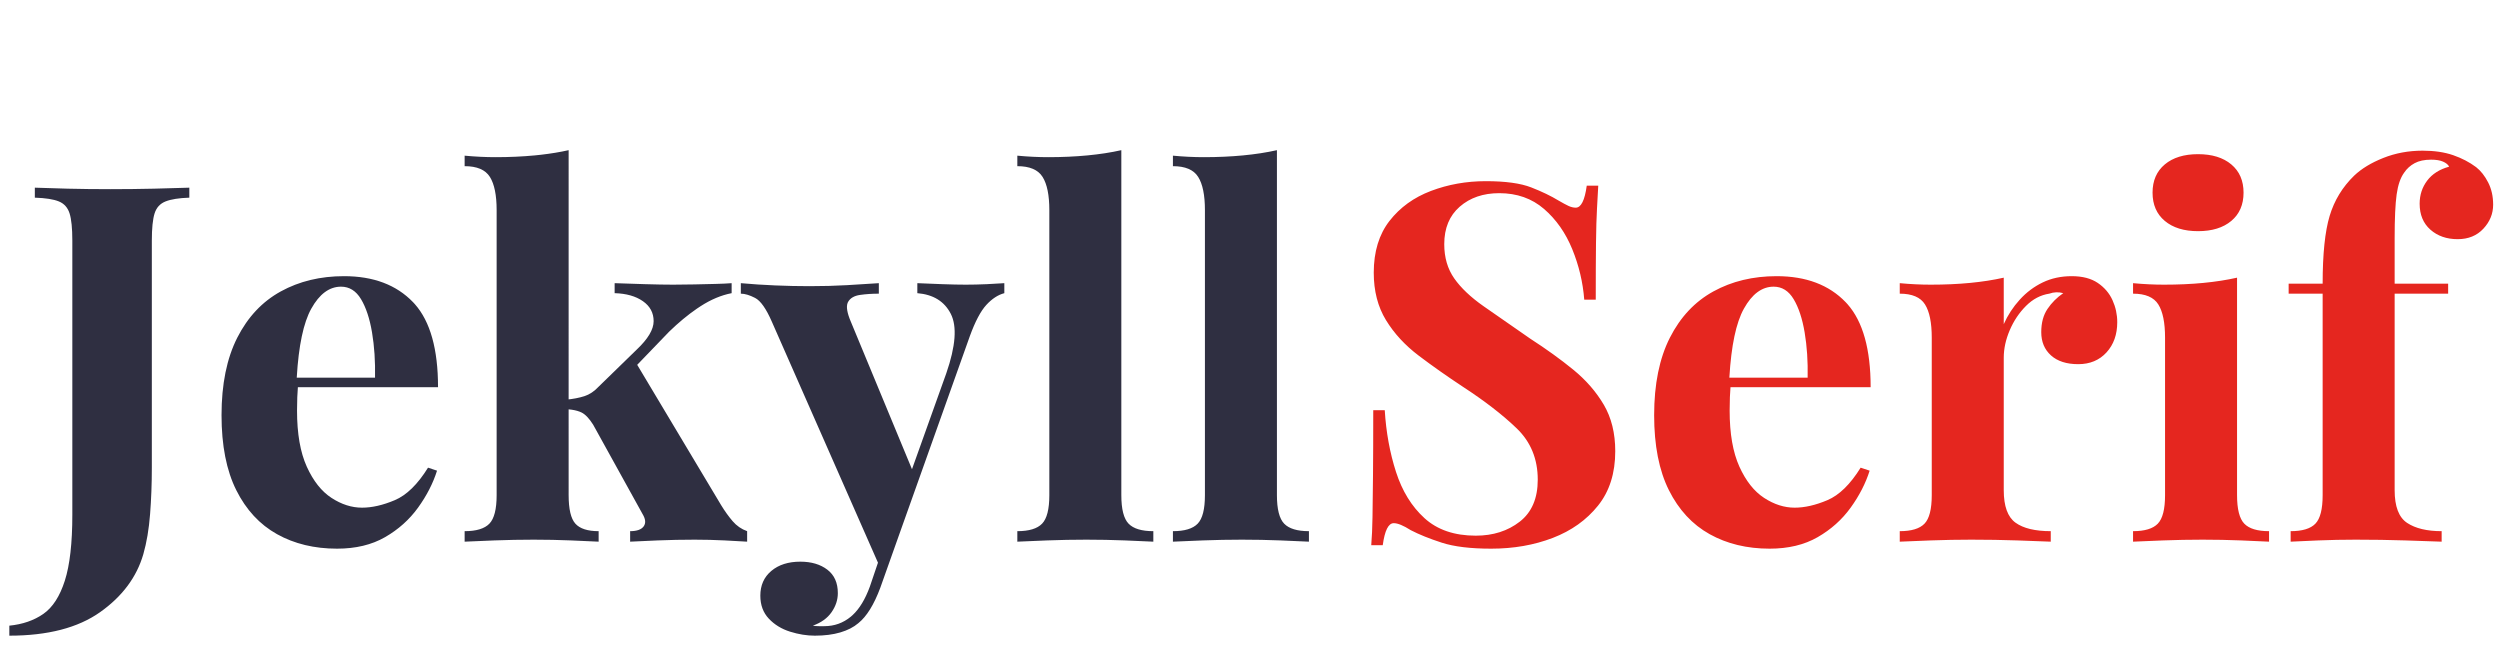
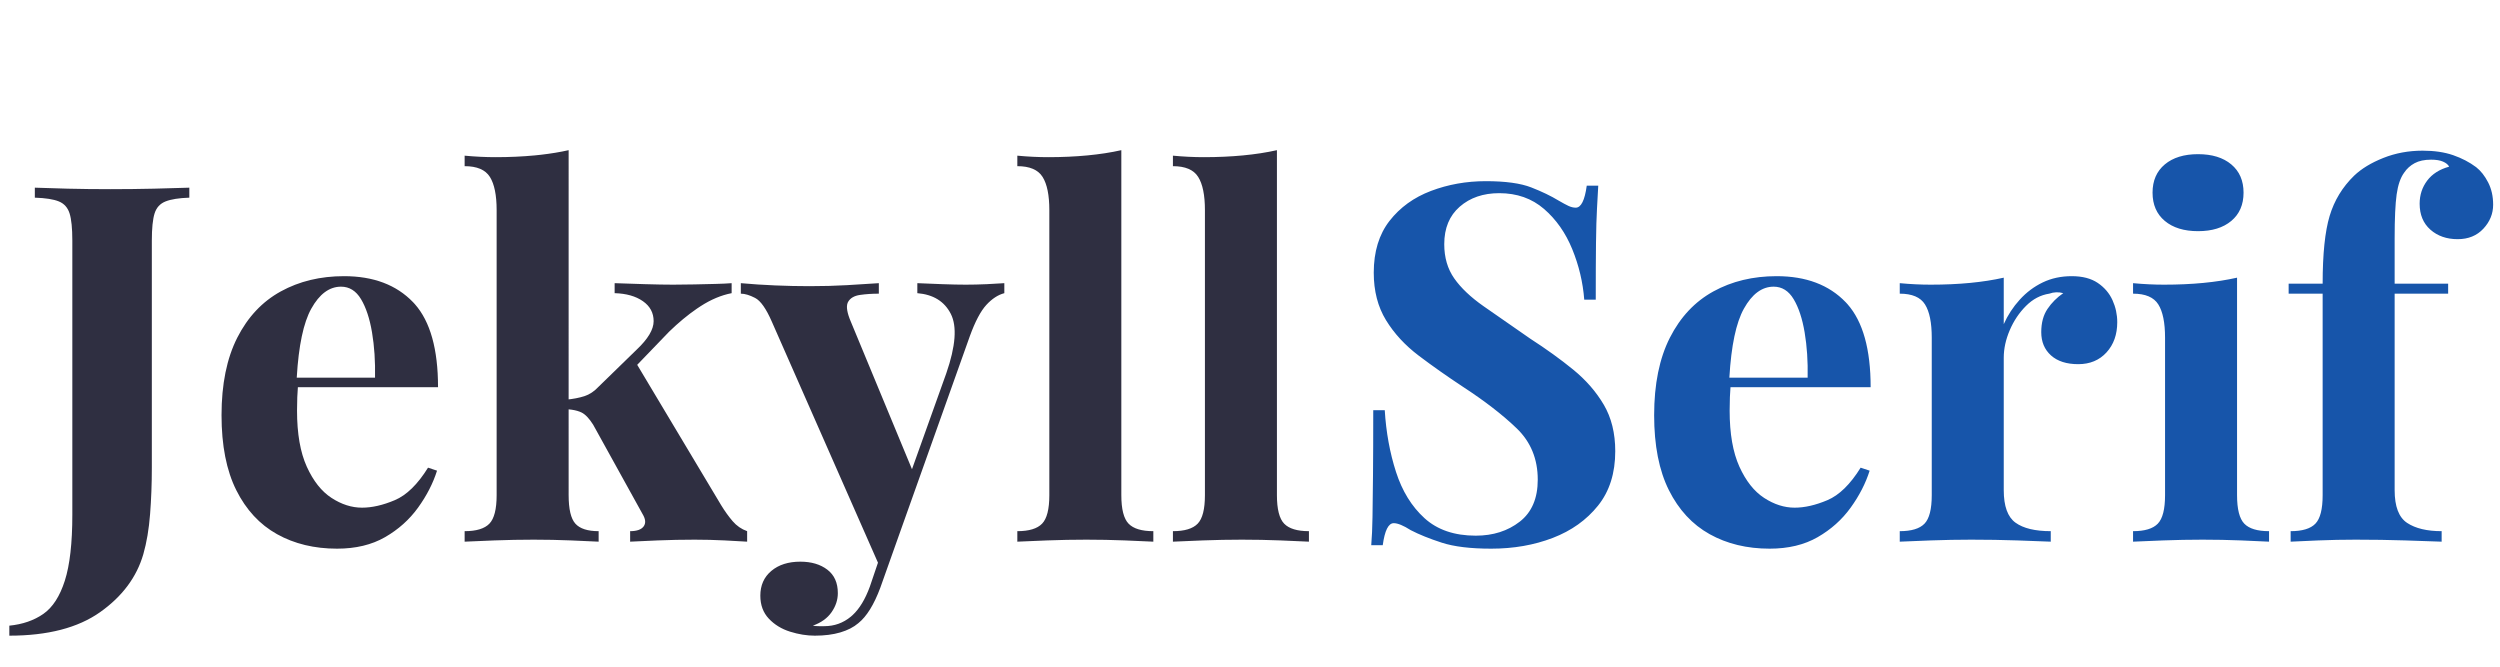
<svg xmlns="http://www.w3.org/2000/svg" width="240px" height="64px" viewBox="0 0 240 64" version="1.1">
  <g id="Page-1" stroke="none" stroke-width="1" fill="none" fill-rule="evenodd">
    <g id="logo" transform="translate(2, 0)" fill-rule="nonzero">
      <path id="Jekyll" fill="#2f2f41" d="M-1.104,61.024 C2.576,61.024 5.48,60.272 7.608,58.768 C9.736,57.264 11.12,55.408 11.76,53.2 C12.08,52.08 12.296,50.8 12.408,49.36 C12.52,47.92 12.576,46.44 12.576,44.92 L12.576,44.92 L12.576,23.104 C12.576,21.92 12.664,21.048 12.84,20.488 C13.016,19.928 13.368,19.544 13.896,19.336 C14.424,19.128 15.184,19.008 16.176,18.976 L16.176,18.976 L16.176,18.016 C15.28,18.048 14.152,18.08 12.792,18.112 C11.432,18.144 10.032,18.16 8.592,18.16 C7.152,18.16 5.784,18.144 4.488,18.112 C3.192,18.08 2.144,18.048 1.344,18.016 L1.344,18.016 L1.344,18.976 C2.368,19.008 3.136,19.128 3.648,19.336 C4.16,19.544 4.504,19.928 4.68,20.488 C4.856,21.048 4.944,21.92 4.944,23.104 L4.944,23.104 L4.944,49.408 C4.944,52.128 4.704,54.24 4.224,55.744 C3.744,57.248 3.056,58.312 2.16,58.936 C1.264,59.56 0.176,59.936 -1.104,60.064 L-1.104,60.064 L-1.104,61.024 Z M30.355,52.672 C32.147,52.672 33.683,52.304 34.963,51.568 C36.243,50.832 37.299,49.888 38.131,48.736 C38.963,47.584 39.571,46.4 39.955,45.184 L39.955,45.184 L39.091,44.896 C38.099,46.496 37.035,47.536 35.899,48.016 C34.763,48.496 33.715,48.736 32.755,48.736 C31.763,48.736 30.787,48.424 29.827,47.8 C28.867,47.176 28.075,46.176 27.451,44.8 C26.827,43.424 26.515,41.632 26.515,39.424 C26.515,38.976 26.523,38.544 26.539,38.128 C26.555,37.712 26.579,37.312 26.611,36.928 L26.593,37.168 L40.051,37.168 C40.051,33.532 39.309,30.875 37.826,29.197 L37.651,29.008 C36.051,27.344 33.843,26.512 31.027,26.512 C28.755,26.512 26.731,27 24.955,27.976 C23.179,28.952 21.787,30.432 20.779,32.416 C19.771,34.4 19.267,36.88 19.267,39.856 C19.267,42.768 19.739,45.168 20.683,47.056 C21.627,48.944 22.931,50.352 24.595,51.28 C26.259,52.208 28.179,52.672 30.355,52.672 Z M26.49,36.22 C26.669,33.175 27.133,30.979 27.883,29.632 C28.667,28.224 29.619,27.52 30.739,27.52 C31.539,27.52 32.179,27.92 32.659,28.72 C33.139,29.52 33.491,30.584 33.715,31.912 C33.939,33.24 34.035,34.688 34.003,36.256 L34.003,36.256 L26.487,36.256 L26.49,36.22 Z M69.725,52 L69.725,50.992 C69.181,50.8 68.717,50.48 68.333,50.032 C67.949,49.584 67.581,49.072 67.229,48.496 L67.229,48.496 L59.172,35.023 L62.237,31.84 C63.133,30.972 64.016,30.239 64.888,29.64 L65.261,29.392 C66.253,28.752 67.245,28.336 68.237,28.144 L68.237,28.144 L68.237,27.184 C67.853,27.216 67.341,27.24 66.701,27.256 C66.061,27.272 65.381,27.288 64.661,27.304 C63.941,27.32 63.261,27.328 62.621,27.328 C61.885,27.328 60.989,27.312 59.933,27.28 C58.877,27.248 57.901,27.216 57.005,27.184 L57.005,27.184 L57.005,28.144 C58.125,28.176 59.029,28.432 59.717,28.912 C60.405,29.392 60.749,30.032 60.749,30.832 C60.749,31.632 60.205,32.544 59.117,33.568 L59.117,33.568 L55.469,37.12 C55.053,37.568 54.597,37.872 54.101,38.032 C53.605,38.192 53.021,38.304 52.349,38.368 L52.588,38.342 L52.589,14.416 C51.762,14.603 50.869,14.75 49.909,14.859 L49.325,14.92 C48.141,15.032 46.893,15.088 45.581,15.088 C44.621,15.088 43.629,15.04 42.605,14.944 L42.605,14.944 L42.605,15.952 C43.789,15.952 44.597,16.296 45.029,16.984 C45.461,17.672 45.677,18.736 45.677,20.176 L45.677,20.176 L45.677,47.536 C45.677,48.88 45.445,49.792 44.981,50.272 C44.517,50.752 43.725,50.992 42.605,50.992 L42.605,50.992 L42.605,52 C43.245,51.968 44.197,51.928 45.461,51.88 C46.725,51.832 47.981,51.808 49.229,51.808 C50.445,51.808 51.637,51.832 52.805,51.88 C53.973,51.928 54.861,51.968 55.469,52 L55.469,52 L55.469,50.992 C54.413,50.992 53.669,50.752 53.237,50.272 C52.805,49.792 52.589,48.88 52.589,47.536 L52.589,47.536 L52.588,39.298 L52.602,39.298 C53.012,39.336 53.36,39.41 53.648,39.521 L53.813,39.592 C54.181,39.768 54.557,40.16 54.941,40.768 L54.941,40.768 L59.693,49.36 C59.981,49.84 60.013,50.232 59.789,50.536 C59.565,50.84 59.133,50.992 58.493,50.992 L58.493,50.992 L58.493,52 C59.069,51.968 59.949,51.928 61.133,51.88 C62.317,51.832 63.501,51.808 64.685,51.808 C65.645,51.808 66.605,51.832 67.565,51.88 C68.525,51.928 69.245,51.968 69.725,52 L69.725,52 Z M76.224,61.024 C77.152,61.024 77.968,60.92 78.672,60.712 C79.376,60.504 79.952,60.208 80.4,59.824 C81.2,59.184 81.904,58.048 82.512,56.416 L82.512,56.416 L84.336,51.28 L91.104,32.272 C91.616,30.864 92.144,29.864 92.688,29.272 C93.232,28.68 93.808,28.304 94.416,28.144 L94.416,28.144 L94.416,27.184 C94,27.216 93.44,27.248 92.736,27.28 C92.032,27.312 91.36,27.328 90.72,27.328 C90.08,27.328 89.328,27.312 88.464,27.28 C87.6,27.248 86.8,27.216 86.064,27.184 L86.064,27.184 L86.064,28.144 C87.6,28.272 88.672,28.936 89.28,30.136 C89.888,31.336 89.744,33.232 88.848,35.824 L88.848,35.824 L85.55,45.046 L79.68,30.88 C79.325,30.053 79.223,29.451 79.373,29.074 L79.416,28.984 C79.624,28.616 80.008,28.392 80.568,28.312 C81.128,28.232 81.728,28.192 82.368,28.192 L82.368,28.192 L82.368,27.184 C81.408,27.248 80.384,27.312 79.296,27.376 C78.208,27.44 77.008,27.472 75.696,27.472 C74.64,27.472 73.544,27.448 72.408,27.4 C71.272,27.352 70.176,27.28 69.12,27.184 L69.12,27.184 L69.12,28.192 C69.504,28.192 69.96,28.328 70.488,28.6 C71.016,28.872 71.552,29.632 72.096,30.88 L72.096,30.88 L82.285,54.018 L81.504,56.32 C81.061,57.531 80.509,58.442 79.847,59.053 L79.68,59.2 C78.944,59.808 78.096,60.112 77.136,60.112 L77.136,60.112 L76.608,60.112 C76.384,60.112 76.192,60.096 76.032,60.064 C76.832,59.776 77.432,59.344 77.832,58.768 C78.232,58.192 78.432,57.584 78.432,56.944 C78.432,55.952 78.096,55.2 77.424,54.688 C76.752,54.176 75.888,53.92 74.832,53.92 C73.68,53.92 72.752,54.216 72.048,54.808 C71.344,55.4 70.992,56.192 70.992,57.184 C70.992,58.08 71.264,58.816 71.808,59.392 C72.352,59.968 73.032,60.384 73.848,60.64 C74.664,60.896 75.456,61.024 76.224,61.024 Z M108.72,52 L108.72,50.992 C107.6,50.992 106.808,50.752 106.344,50.272 C105.88,49.792 105.648,48.88 105.648,47.536 L105.648,47.536 L105.648,14.416 C104.656,14.64 103.568,14.808 102.384,14.92 C101.2,15.032 99.952,15.088 98.64,15.088 C97.68,15.088 96.688,15.04 95.664,14.944 L95.664,14.944 L95.664,15.952 C96.848,15.952 97.656,16.296 98.088,16.984 C98.52,17.672 98.736,18.736 98.736,20.176 L98.736,20.176 L98.736,47.536 C98.736,48.88 98.504,49.792 98.04,50.272 C97.576,50.752 96.784,50.992 95.664,50.992 L95.664,50.992 L95.664,52 C96.304,51.968 97.256,51.928 98.52,51.88 C99.784,51.832 101.04,51.808 102.288,51.808 C103.536,51.808 104.768,51.832 105.984,51.88 C107.2,51.928 108.112,51.968 108.72,52 L108.72,52 Z M123.657,52 L123.657,50.992 C122.537,50.992 121.745,50.752 121.281,50.272 C120.817,49.792 120.585,48.88 120.585,47.536 L120.585,47.536 L120.585,14.416 C119.593,14.64 118.505,14.808 117.321,14.92 C116.137,15.032 114.889,15.088 113.577,15.088 C112.617,15.088 111.625,15.04 110.601,14.944 L110.601,14.944 L110.601,15.952 C111.785,15.952 112.593,16.296 113.025,16.984 C113.457,17.672 113.673,18.736 113.673,20.176 L113.673,20.176 L113.673,47.536 C113.673,48.88 113.441,49.792 112.977,50.272 C112.513,50.752 111.721,50.992 110.601,50.992 L110.601,50.992 L110.601,52 C111.241,51.968 112.193,51.928 113.457,51.88 C114.721,51.832 115.977,51.808 117.225,51.808 C118.473,51.808 119.705,51.832 120.921,51.88 C122.137,51.928 123.049,51.968 123.657,52 L123.657,52 Z" />
-       <path id="Serif" fill="#E5261F" d="M141.16,52.672 C143.304,52.672 145.272,52.328 147.064,51.64 C148.856,50.952 150.304,49.92 151.408,48.544 C152.512,47.168 153.064,45.424 153.064,43.312 C153.064,41.584 152.696,40.096 151.96,38.848 C151.224,37.6 150.248,36.48 149.032,35.488 C147.816,34.496 146.44,33.504 144.904,32.512 C143.144,31.296 141.648,30.256 140.416,29.392 C139.184,28.528 138.248,27.64 137.608,26.728 C136.968,25.816 136.648,24.72 136.648,23.44 C136.648,21.904 137.144,20.704 138.136,19.84 C139.128,18.976 140.392,18.544 141.928,18.544 C143.624,18.544 145.056,19.048 146.224,20.056 C147.392,21.064 148.296,22.352 148.936,23.92 C149.576,25.488 149.96,27.104 150.088,28.768 L150.088,28.768 L151.192,28.768 C151.192,26.528 151.2,24.72 151.216,23.344 C151.232,21.968 151.264,20.856 151.312,20.008 C151.36,19.16 151.4,18.432 151.432,17.824 L151.432,17.824 L150.328,17.824 C150.136,19.232 149.784,19.936 149.272,19.936 C149.048,19.936 148.816,19.88 148.576,19.768 C148.336,19.656 148.024,19.488 147.64,19.264 C146.904,18.816 146.024,18.392 145,17.992 C143.976,17.592 142.52,17.392 140.632,17.392 C138.776,17.392 137.024,17.704 135.376,18.328 C133.728,18.952 132.4,19.912 131.392,21.208 C130.384,22.504 129.88,24.16 129.88,26.176 C129.88,27.936 130.272,29.456 131.056,30.736 C131.84,32.016 132.888,33.152 134.2,34.144 C135.512,35.136 136.92,36.128 138.424,37.12 C140.536,38.496 142.264,39.832 143.608,41.128 C144.952,42.424 145.624,44.064 145.624,46.048 C145.624,47.84 145.048,49.184 143.896,50.08 C142.744,50.976 141.336,51.424 139.672,51.424 C137.624,51.424 135.984,50.864 134.752,49.744 C133.52,48.624 132.608,47.144 132.016,45.304 C131.424,43.464 131.064,41.488 130.936,39.376 L130.936,39.376 L129.832,39.376 C129.832,41.904 129.824,43.992 129.808,45.64 C129.792,47.288 129.776,48.624 129.76,49.648 C129.744,50.672 129.704,51.568 129.64,52.336 L129.64,52.336 L130.744,52.336 C130.936,50.928 131.288,50.224 131.8,50.224 C132.184,50.224 132.728,50.448 133.432,50.896 C134.232,51.312 135.224,51.712 136.408,52.096 C137.592,52.48 139.176,52.672 141.16,52.672 Z M167.886,52.672 C169.678,52.672 171.214,52.304 172.494,51.568 C173.774,50.832 174.83,49.888 175.662,48.736 C176.494,47.584 177.102,46.4 177.486,45.184 L177.486,45.184 L176.622,44.896 C175.63,46.496 174.566,47.536 173.43,48.016 C172.294,48.496 171.246,48.736 170.286,48.736 C169.294,48.736 168.318,48.424 167.358,47.8 C166.398,47.176 165.606,46.176 164.982,44.8 C164.358,43.424 164.046,41.632 164.046,39.424 C164.046,38.976 164.054,38.544 164.07,38.128 C164.086,37.712 164.11,37.312 164.142,36.928 L164.124,37.168 L177.582,37.168 C177.582,33.532 176.84,30.875 175.357,29.197 L175.182,29.008 C173.582,27.344 171.374,26.512 168.558,26.512 C166.286,26.512 164.262,27 162.486,27.976 C160.71,28.952 159.318,30.432 158.31,32.416 C157.302,34.4 156.798,36.88 156.798,39.856 C156.798,42.768 157.27,45.168 158.214,47.056 C159.158,48.944 160.462,50.352 162.126,51.28 C163.79,52.208 165.71,52.672 167.886,52.672 Z M164.021,36.22 C164.2,33.175 164.664,30.979 165.414,29.632 C166.198,28.224 167.15,27.52 168.27,27.52 C169.07,27.52 169.71,27.92 170.19,28.72 C170.67,29.52 171.022,30.584 171.246,31.912 C171.47,33.24 171.566,34.688 171.534,36.256 L171.534,36.256 L164.018,36.256 L164.021,36.22 Z M194.872,52 L194.872,50.992 C193.368,50.992 192.24,50.72 191.488,50.176 C190.736,49.632 190.36,48.592 190.36,47.056 L190.36,47.056 L190.36,34.336 C190.36,33.472 190.552,32.592 190.936,31.696 C191.32,30.8 191.84,30.024 192.496,29.368 C193.152,28.712 193.896,28.32 194.728,28.192 C195.176,28.032 195.624,28.016 196.072,28.144 C195.464,28.56 194.96,29.064 194.56,29.656 C194.16,30.248 193.96,30.992 193.96,31.888 C193.96,32.816 194.272,33.56 194.896,34.12 C195.52,34.68 196.392,34.96 197.512,34.96 C198.632,34.96 199.536,34.584 200.224,33.832 C200.912,33.08 201.256,32.112 201.256,30.928 C201.256,30.192 201.104,29.488 200.8,28.816 C200.496,28.144 200.024,27.592 199.384,27.16 C198.744,26.728 197.912,26.512 196.888,26.512 C195.864,26.512 194.936,26.712 194.104,27.112 C193.272,27.512 192.536,28.064 191.896,28.768 C191.256,29.472 190.744,30.256 190.36,31.12 L190.36,31.12 L190.36,26.656 C189.368,26.88 188.288,27.048 187.12,27.16 C185.952,27.272 184.696,27.328 183.352,27.328 C182.392,27.328 181.4,27.28 180.376,27.184 L180.376,27.184 L180.376,28.192 C181.56,28.192 182.368,28.536 182.8,29.224 C183.232,29.912 183.448,30.976 183.448,32.416 L183.448,32.416 L183.448,47.536 C183.448,48.88 183.216,49.792 182.752,50.272 C182.288,50.752 181.496,50.992 180.376,50.992 L180.376,50.992 L180.376,52 C181.048,51.968 182.04,51.928 183.352,51.88 C184.664,51.832 185.96,51.808 187.24,51.808 C188.776,51.808 190.248,51.832 191.656,51.88 C193.064,51.928 194.136,51.968 194.872,52 L194.872,52 Z M209.013,22.192 C210.357,22.192 211.421,21.864 212.205,21.208 C212.989,20.552 213.381,19.648 213.381,18.496 C213.381,17.344 212.989,16.44 212.205,15.784 C211.421,15.128 210.357,14.8 209.013,14.8 C207.669,14.8 206.605,15.128 205.821,15.784 C205.037,16.44 204.645,17.344 204.645,18.496 C204.645,19.648 205.037,20.552 205.821,21.208 C206.605,21.864 207.669,22.192 209.013,22.192 Z M215.829,52 L215.829,50.992 C214.709,50.992 213.917,50.752 213.453,50.272 C212.989,49.792 212.757,48.88 212.757,47.536 L212.757,47.536 L212.757,26.656 C211.765,26.88 210.685,27.048 209.517,27.16 C208.349,27.272 207.093,27.328 205.749,27.328 C204.789,27.328 203.797,27.28 202.773,27.184 L202.773,27.184 L202.773,28.192 C203.957,28.192 204.765,28.536 205.197,29.224 C205.629,29.912 205.845,30.976 205.845,32.416 L205.845,32.416 L205.845,47.536 C205.845,48.88 205.613,49.792 205.149,50.272 C204.685,50.752 203.893,50.992 202.773,50.992 L202.773,50.992 L202.773,52 C203.413,51.968 204.373,51.928 205.653,51.88 C206.933,51.832 208.197,51.808 209.445,51.808 C210.693,51.808 211.925,51.832 213.141,51.88 C214.357,51.928 215.253,51.968 215.829,52 L215.829,52 Z M232.398,52 L232.398,50.992 C230.99,50.992 229.886,50.728 229.086,50.2 C228.286,49.672 227.886,48.624 227.886,47.056 L227.886,47.056 L227.886,28.192 L233.022,28.192 L233.022,27.232 L227.886,27.232 L227.886,22.864 C227.886,20.976 227.95,19.576 228.078,18.664 C228.206,17.752 228.446,17.056 228.798,16.576 C229.054,16.192 229.39,15.888 229.806,15.664 C230.222,15.44 230.75,15.328 231.39,15.328 C231.87,15.328 232.254,15.392 232.542,15.52 C232.83,15.648 233.022,15.808 233.118,16 C232.19,16.256 231.486,16.704 231.006,17.344 C230.526,17.984 230.286,18.72 230.286,19.552 C230.286,20.608 230.63,21.44 231.318,22.048 C232.006,22.656 232.878,22.96 233.934,22.96 C234.958,22.96 235.782,22.624 236.406,21.952 C237.03,21.28 237.342,20.512 237.342,19.648 C237.342,18.848 237.182,18.136 236.862,17.512 C236.542,16.888 236.158,16.4 235.71,16.048 C235.07,15.568 234.334,15.184 233.502,14.896 C232.67,14.608 231.694,14.464 230.574,14.464 C229.23,14.464 227.974,14.696 226.806,15.16 C225.638,15.624 224.702,16.192 223.998,16.864 C222.878,17.952 222.094,19.24 221.646,20.728 C221.198,22.216 220.974,24.384 220.974,27.232 L220.974,27.232 L217.71,27.232 L217.71,28.192 L220.974,28.192 L220.974,47.536 C220.974,48.88 220.742,49.792 220.278,50.272 C219.814,50.752 219.022,50.992 217.902,50.992 L217.902,50.992 L217.902,52 C218.51,51.968 219.398,51.928 220.566,51.88 C221.734,51.832 222.926,51.808 224.142,51.808 C225.806,51.808 227.39,51.832 228.894,51.88 C230.398,51.928 231.566,51.968 232.398,52 L232.398,52 Z" />
+       <path id="Serif" fill="#1755AA" d="M141.16,52.672 C143.304,52.672 145.272,52.328 147.064,51.64 C148.856,50.952 150.304,49.92 151.408,48.544 C152.512,47.168 153.064,45.424 153.064,43.312 C153.064,41.584 152.696,40.096 151.96,38.848 C151.224,37.6 150.248,36.48 149.032,35.488 C147.816,34.496 146.44,33.504 144.904,32.512 C143.144,31.296 141.648,30.256 140.416,29.392 C139.184,28.528 138.248,27.64 137.608,26.728 C136.968,25.816 136.648,24.72 136.648,23.44 C136.648,21.904 137.144,20.704 138.136,19.84 C139.128,18.976 140.392,18.544 141.928,18.544 C143.624,18.544 145.056,19.048 146.224,20.056 C147.392,21.064 148.296,22.352 148.936,23.92 C149.576,25.488 149.96,27.104 150.088,28.768 L150.088,28.768 L151.192,28.768 C151.192,26.528 151.2,24.72 151.216,23.344 C151.232,21.968 151.264,20.856 151.312,20.008 C151.36,19.16 151.4,18.432 151.432,17.824 L151.432,17.824 L150.328,17.824 C150.136,19.232 149.784,19.936 149.272,19.936 C149.048,19.936 148.816,19.88 148.576,19.768 C148.336,19.656 148.024,19.488 147.64,19.264 C146.904,18.816 146.024,18.392 145,17.992 C143.976,17.592 142.52,17.392 140.632,17.392 C138.776,17.392 137.024,17.704 135.376,18.328 C133.728,18.952 132.4,19.912 131.392,21.208 C130.384,22.504 129.88,24.16 129.88,26.176 C129.88,27.936 130.272,29.456 131.056,30.736 C131.84,32.016 132.888,33.152 134.2,34.144 C135.512,35.136 136.92,36.128 138.424,37.12 C140.536,38.496 142.264,39.832 143.608,41.128 C144.952,42.424 145.624,44.064 145.624,46.048 C145.624,47.84 145.048,49.184 143.896,50.08 C142.744,50.976 141.336,51.424 139.672,51.424 C137.624,51.424 135.984,50.864 134.752,49.744 C133.52,48.624 132.608,47.144 132.016,45.304 C131.424,43.464 131.064,41.488 130.936,39.376 L130.936,39.376 L129.832,39.376 C129.832,41.904 129.824,43.992 129.808,45.64 C129.792,47.288 129.776,48.624 129.76,49.648 C129.744,50.672 129.704,51.568 129.64,52.336 L129.64,52.336 L130.744,52.336 C130.936,50.928 131.288,50.224 131.8,50.224 C132.184,50.224 132.728,50.448 133.432,50.896 C134.232,51.312 135.224,51.712 136.408,52.096 C137.592,52.48 139.176,52.672 141.16,52.672 Z M167.886,52.672 C169.678,52.672 171.214,52.304 172.494,51.568 C173.774,50.832 174.83,49.888 175.662,48.736 C176.494,47.584 177.102,46.4 177.486,45.184 L177.486,45.184 L176.622,44.896 C175.63,46.496 174.566,47.536 173.43,48.016 C172.294,48.496 171.246,48.736 170.286,48.736 C169.294,48.736 168.318,48.424 167.358,47.8 C166.398,47.176 165.606,46.176 164.982,44.8 C164.358,43.424 164.046,41.632 164.046,39.424 C164.046,38.976 164.054,38.544 164.07,38.128 C164.086,37.712 164.11,37.312 164.142,36.928 L164.124,37.168 L177.582,37.168 C177.582,33.532 176.84,30.875 175.357,29.197 L175.182,29.008 C173.582,27.344 171.374,26.512 168.558,26.512 C166.286,26.512 164.262,27 162.486,27.976 C160.71,28.952 159.318,30.432 158.31,32.416 C157.302,34.4 156.798,36.88 156.798,39.856 C156.798,42.768 157.27,45.168 158.214,47.056 C159.158,48.944 160.462,50.352 162.126,51.28 C163.79,52.208 165.71,52.672 167.886,52.672 Z M164.021,36.22 C164.2,33.175 164.664,30.979 165.414,29.632 C166.198,28.224 167.15,27.52 168.27,27.52 C169.07,27.52 169.71,27.92 170.19,28.72 C170.67,29.52 171.022,30.584 171.246,31.912 C171.47,33.24 171.566,34.688 171.534,36.256 L171.534,36.256 L164.018,36.256 L164.021,36.22 Z M194.872,52 L194.872,50.992 C193.368,50.992 192.24,50.72 191.488,50.176 C190.736,49.632 190.36,48.592 190.36,47.056 L190.36,47.056 L190.36,34.336 C190.36,33.472 190.552,32.592 190.936,31.696 C191.32,30.8 191.84,30.024 192.496,29.368 C193.152,28.712 193.896,28.32 194.728,28.192 C195.176,28.032 195.624,28.016 196.072,28.144 C195.464,28.56 194.96,29.064 194.56,29.656 C194.16,30.248 193.96,30.992 193.96,31.888 C193.96,32.816 194.272,33.56 194.896,34.12 C195.52,34.68 196.392,34.96 197.512,34.96 C198.632,34.96 199.536,34.584 200.224,33.832 C200.912,33.08 201.256,32.112 201.256,30.928 C201.256,30.192 201.104,29.488 200.8,28.816 C200.496,28.144 200.024,27.592 199.384,27.16 C198.744,26.728 197.912,26.512 196.888,26.512 C195.864,26.512 194.936,26.712 194.104,27.112 C193.272,27.512 192.536,28.064 191.896,28.768 C191.256,29.472 190.744,30.256 190.36,31.12 L190.36,31.12 L190.36,26.656 C189.368,26.88 188.288,27.048 187.12,27.16 C185.952,27.272 184.696,27.328 183.352,27.328 C182.392,27.328 181.4,27.28 180.376,27.184 L180.376,27.184 L180.376,28.192 C181.56,28.192 182.368,28.536 182.8,29.224 C183.232,29.912 183.448,30.976 183.448,32.416 L183.448,32.416 L183.448,47.536 C183.448,48.88 183.216,49.792 182.752,50.272 C182.288,50.752 181.496,50.992 180.376,50.992 L180.376,50.992 L180.376,52 C181.048,51.968 182.04,51.928 183.352,51.88 C184.664,51.832 185.96,51.808 187.24,51.808 C188.776,51.808 190.248,51.832 191.656,51.88 C193.064,51.928 194.136,51.968 194.872,52 L194.872,52 Z M209.013,22.192 C210.357,22.192 211.421,21.864 212.205,21.208 C212.989,20.552 213.381,19.648 213.381,18.496 C213.381,17.344 212.989,16.44 212.205,15.784 C211.421,15.128 210.357,14.8 209.013,14.8 C207.669,14.8 206.605,15.128 205.821,15.784 C205.037,16.44 204.645,17.344 204.645,18.496 C204.645,19.648 205.037,20.552 205.821,21.208 C206.605,21.864 207.669,22.192 209.013,22.192 Z M215.829,52 L215.829,50.992 C214.709,50.992 213.917,50.752 213.453,50.272 C212.989,49.792 212.757,48.88 212.757,47.536 L212.757,47.536 L212.757,26.656 C211.765,26.88 210.685,27.048 209.517,27.16 C208.349,27.272 207.093,27.328 205.749,27.328 C204.789,27.328 203.797,27.28 202.773,27.184 L202.773,27.184 L202.773,28.192 C203.957,28.192 204.765,28.536 205.197,29.224 C205.629,29.912 205.845,30.976 205.845,32.416 L205.845,32.416 L205.845,47.536 C205.845,48.88 205.613,49.792 205.149,50.272 C204.685,50.752 203.893,50.992 202.773,50.992 L202.773,50.992 L202.773,52 C203.413,51.968 204.373,51.928 205.653,51.88 C206.933,51.832 208.197,51.808 209.445,51.808 C210.693,51.808 211.925,51.832 213.141,51.88 C214.357,51.928 215.253,51.968 215.829,52 L215.829,52 Z M232.398,52 L232.398,50.992 C230.99,50.992 229.886,50.728 229.086,50.2 C228.286,49.672 227.886,48.624 227.886,47.056 L227.886,47.056 L227.886,28.192 L233.022,28.192 L233.022,27.232 L227.886,27.232 L227.886,22.864 C227.886,20.976 227.95,19.576 228.078,18.664 C228.206,17.752 228.446,17.056 228.798,16.576 C229.054,16.192 229.39,15.888 229.806,15.664 C230.222,15.44 230.75,15.328 231.39,15.328 C231.87,15.328 232.254,15.392 232.542,15.52 C232.83,15.648 233.022,15.808 233.118,16 C232.19,16.256 231.486,16.704 231.006,17.344 C230.526,17.984 230.286,18.72 230.286,19.552 C230.286,20.608 230.63,21.44 231.318,22.048 C232.006,22.656 232.878,22.96 233.934,22.96 C234.958,22.96 235.782,22.624 236.406,21.952 C237.03,21.28 237.342,20.512 237.342,19.648 C237.342,18.848 237.182,18.136 236.862,17.512 C236.542,16.888 236.158,16.4 235.71,16.048 C235.07,15.568 234.334,15.184 233.502,14.896 C232.67,14.608 231.694,14.464 230.574,14.464 C229.23,14.464 227.974,14.696 226.806,15.16 C225.638,15.624 224.702,16.192 223.998,16.864 C222.878,17.952 222.094,19.24 221.646,20.728 C221.198,22.216 220.974,24.384 220.974,27.232 L220.974,27.232 L217.71,27.232 L217.71,28.192 L220.974,28.192 L220.974,47.536 C220.974,48.88 220.742,49.792 220.278,50.272 C219.814,50.752 219.022,50.992 217.902,50.992 L217.902,50.992 L217.902,52 C218.51,51.968 219.398,51.928 220.566,51.88 C221.734,51.832 222.926,51.808 224.142,51.808 C225.806,51.808 227.39,51.832 228.894,51.88 C230.398,51.928 231.566,51.968 232.398,52 L232.398,52 Z" />
    </g>
  </g>
</svg>
